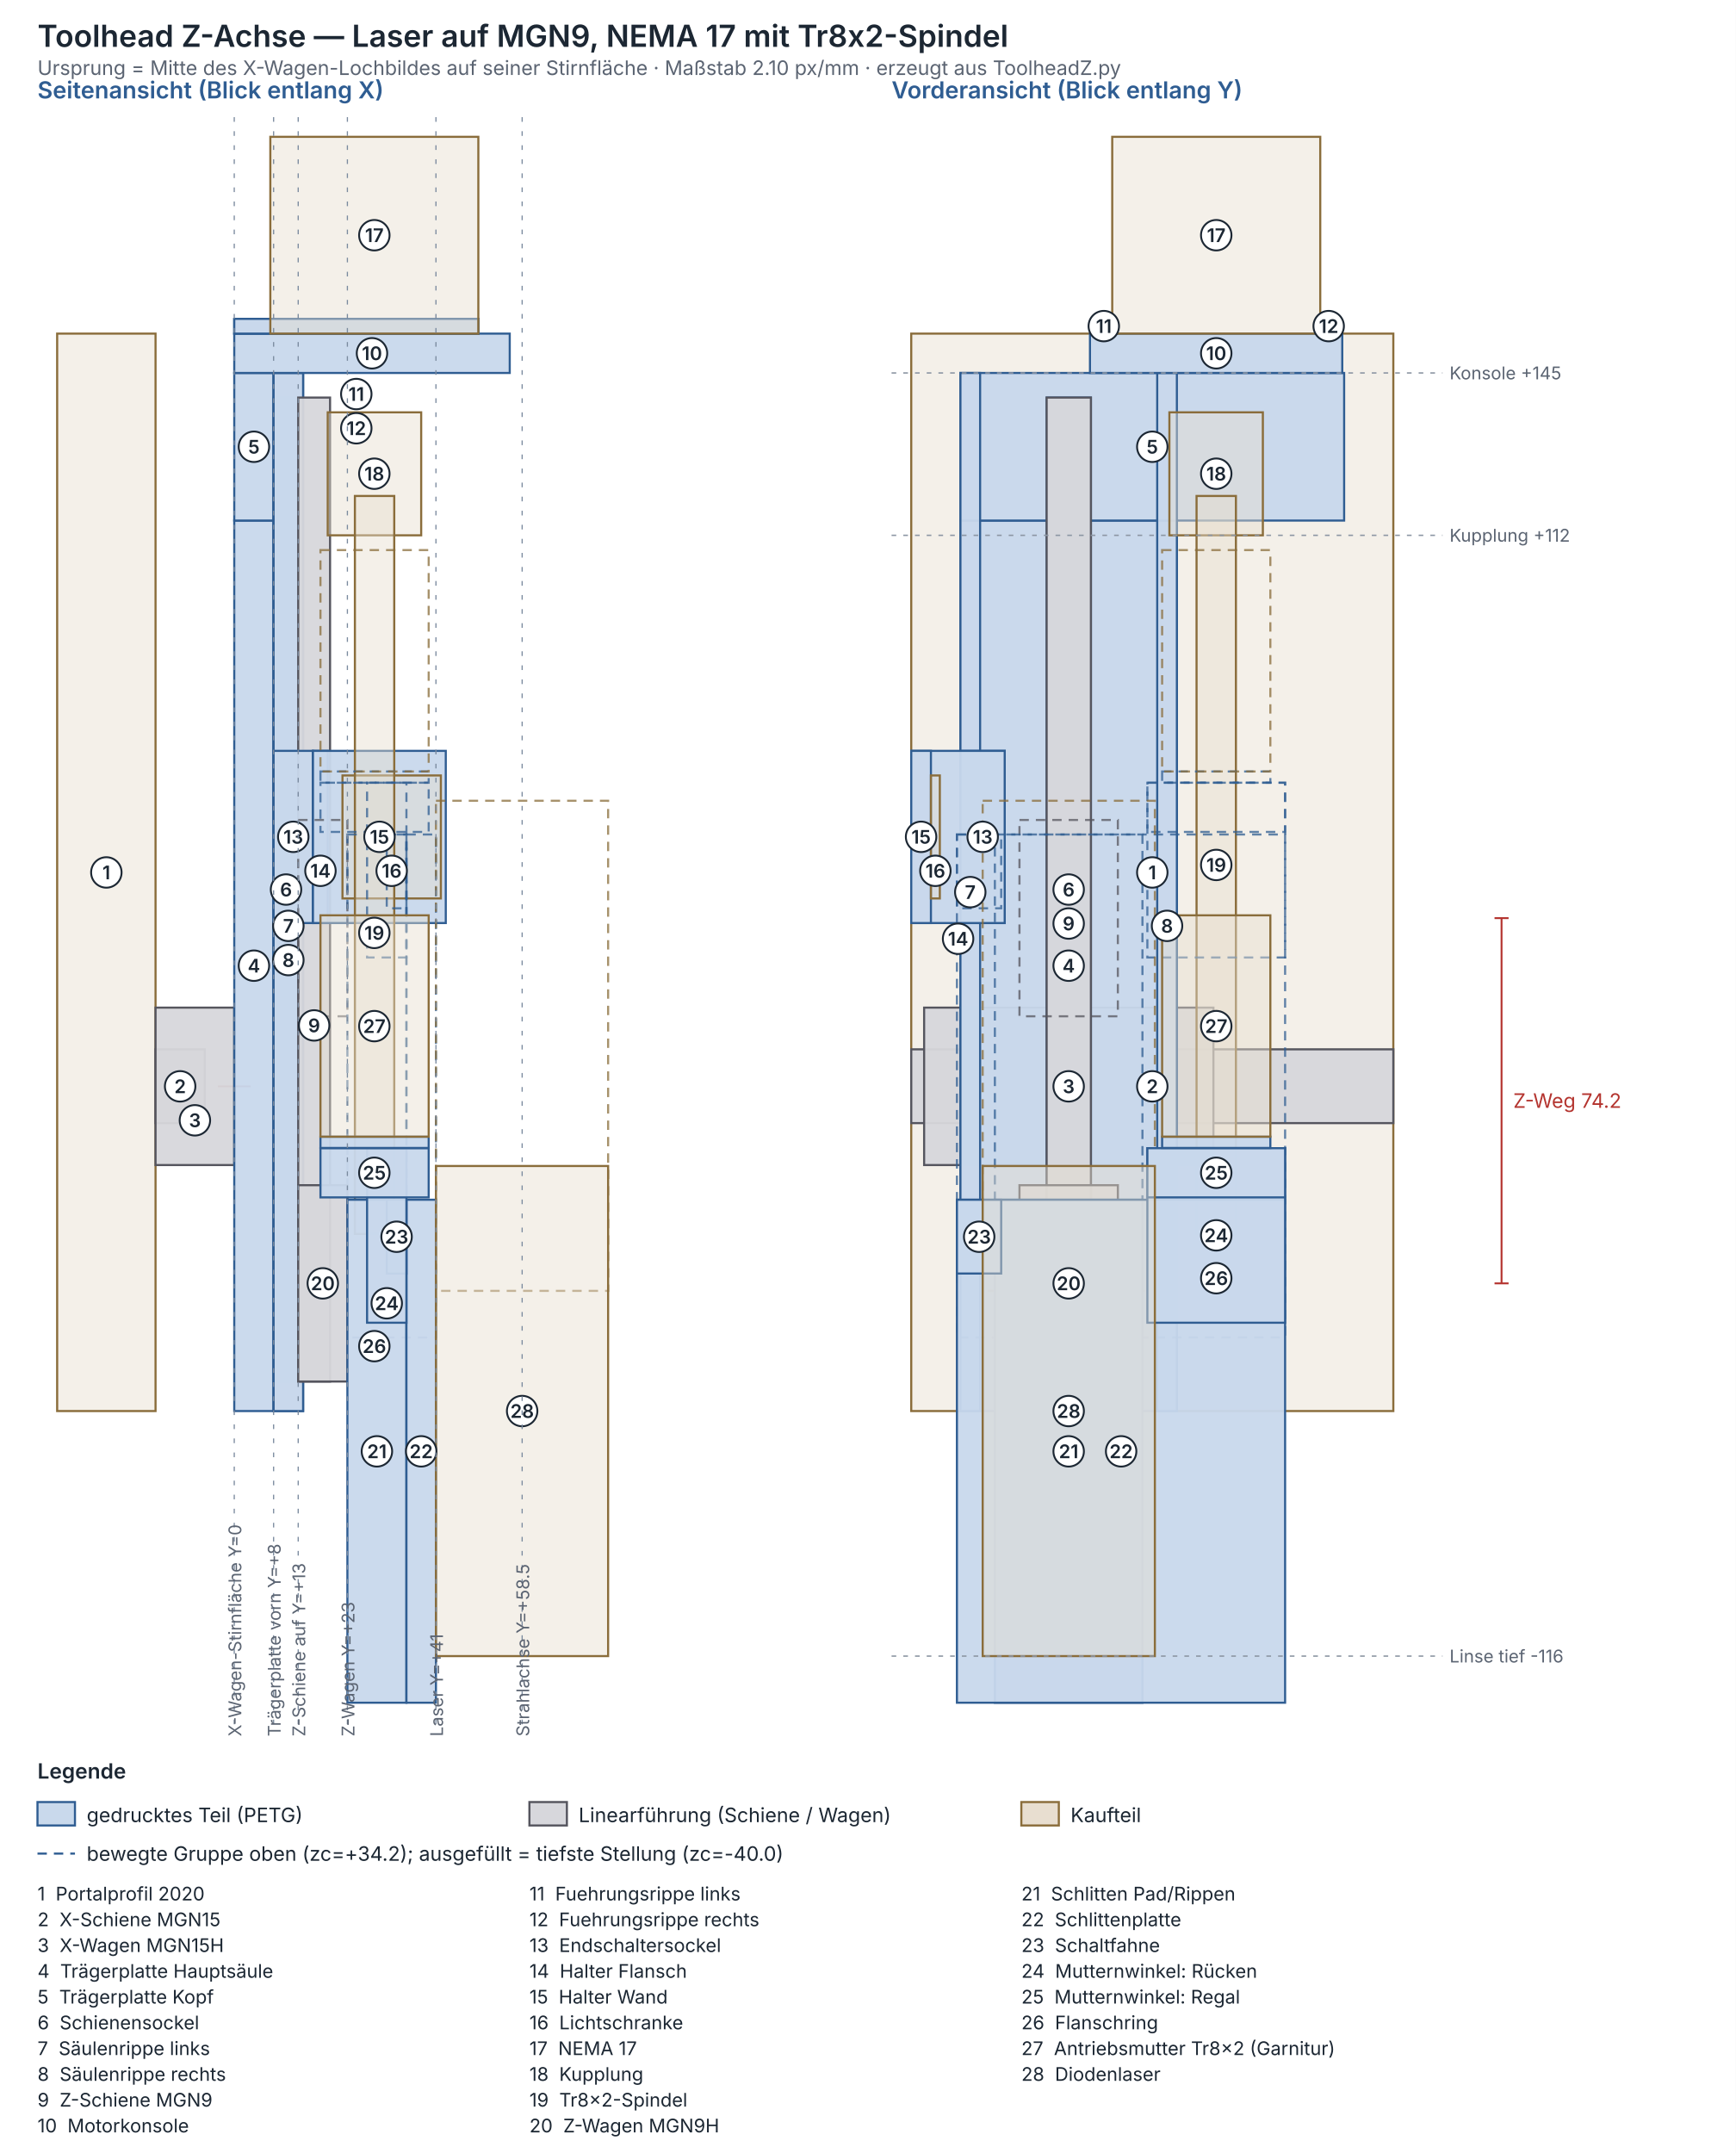
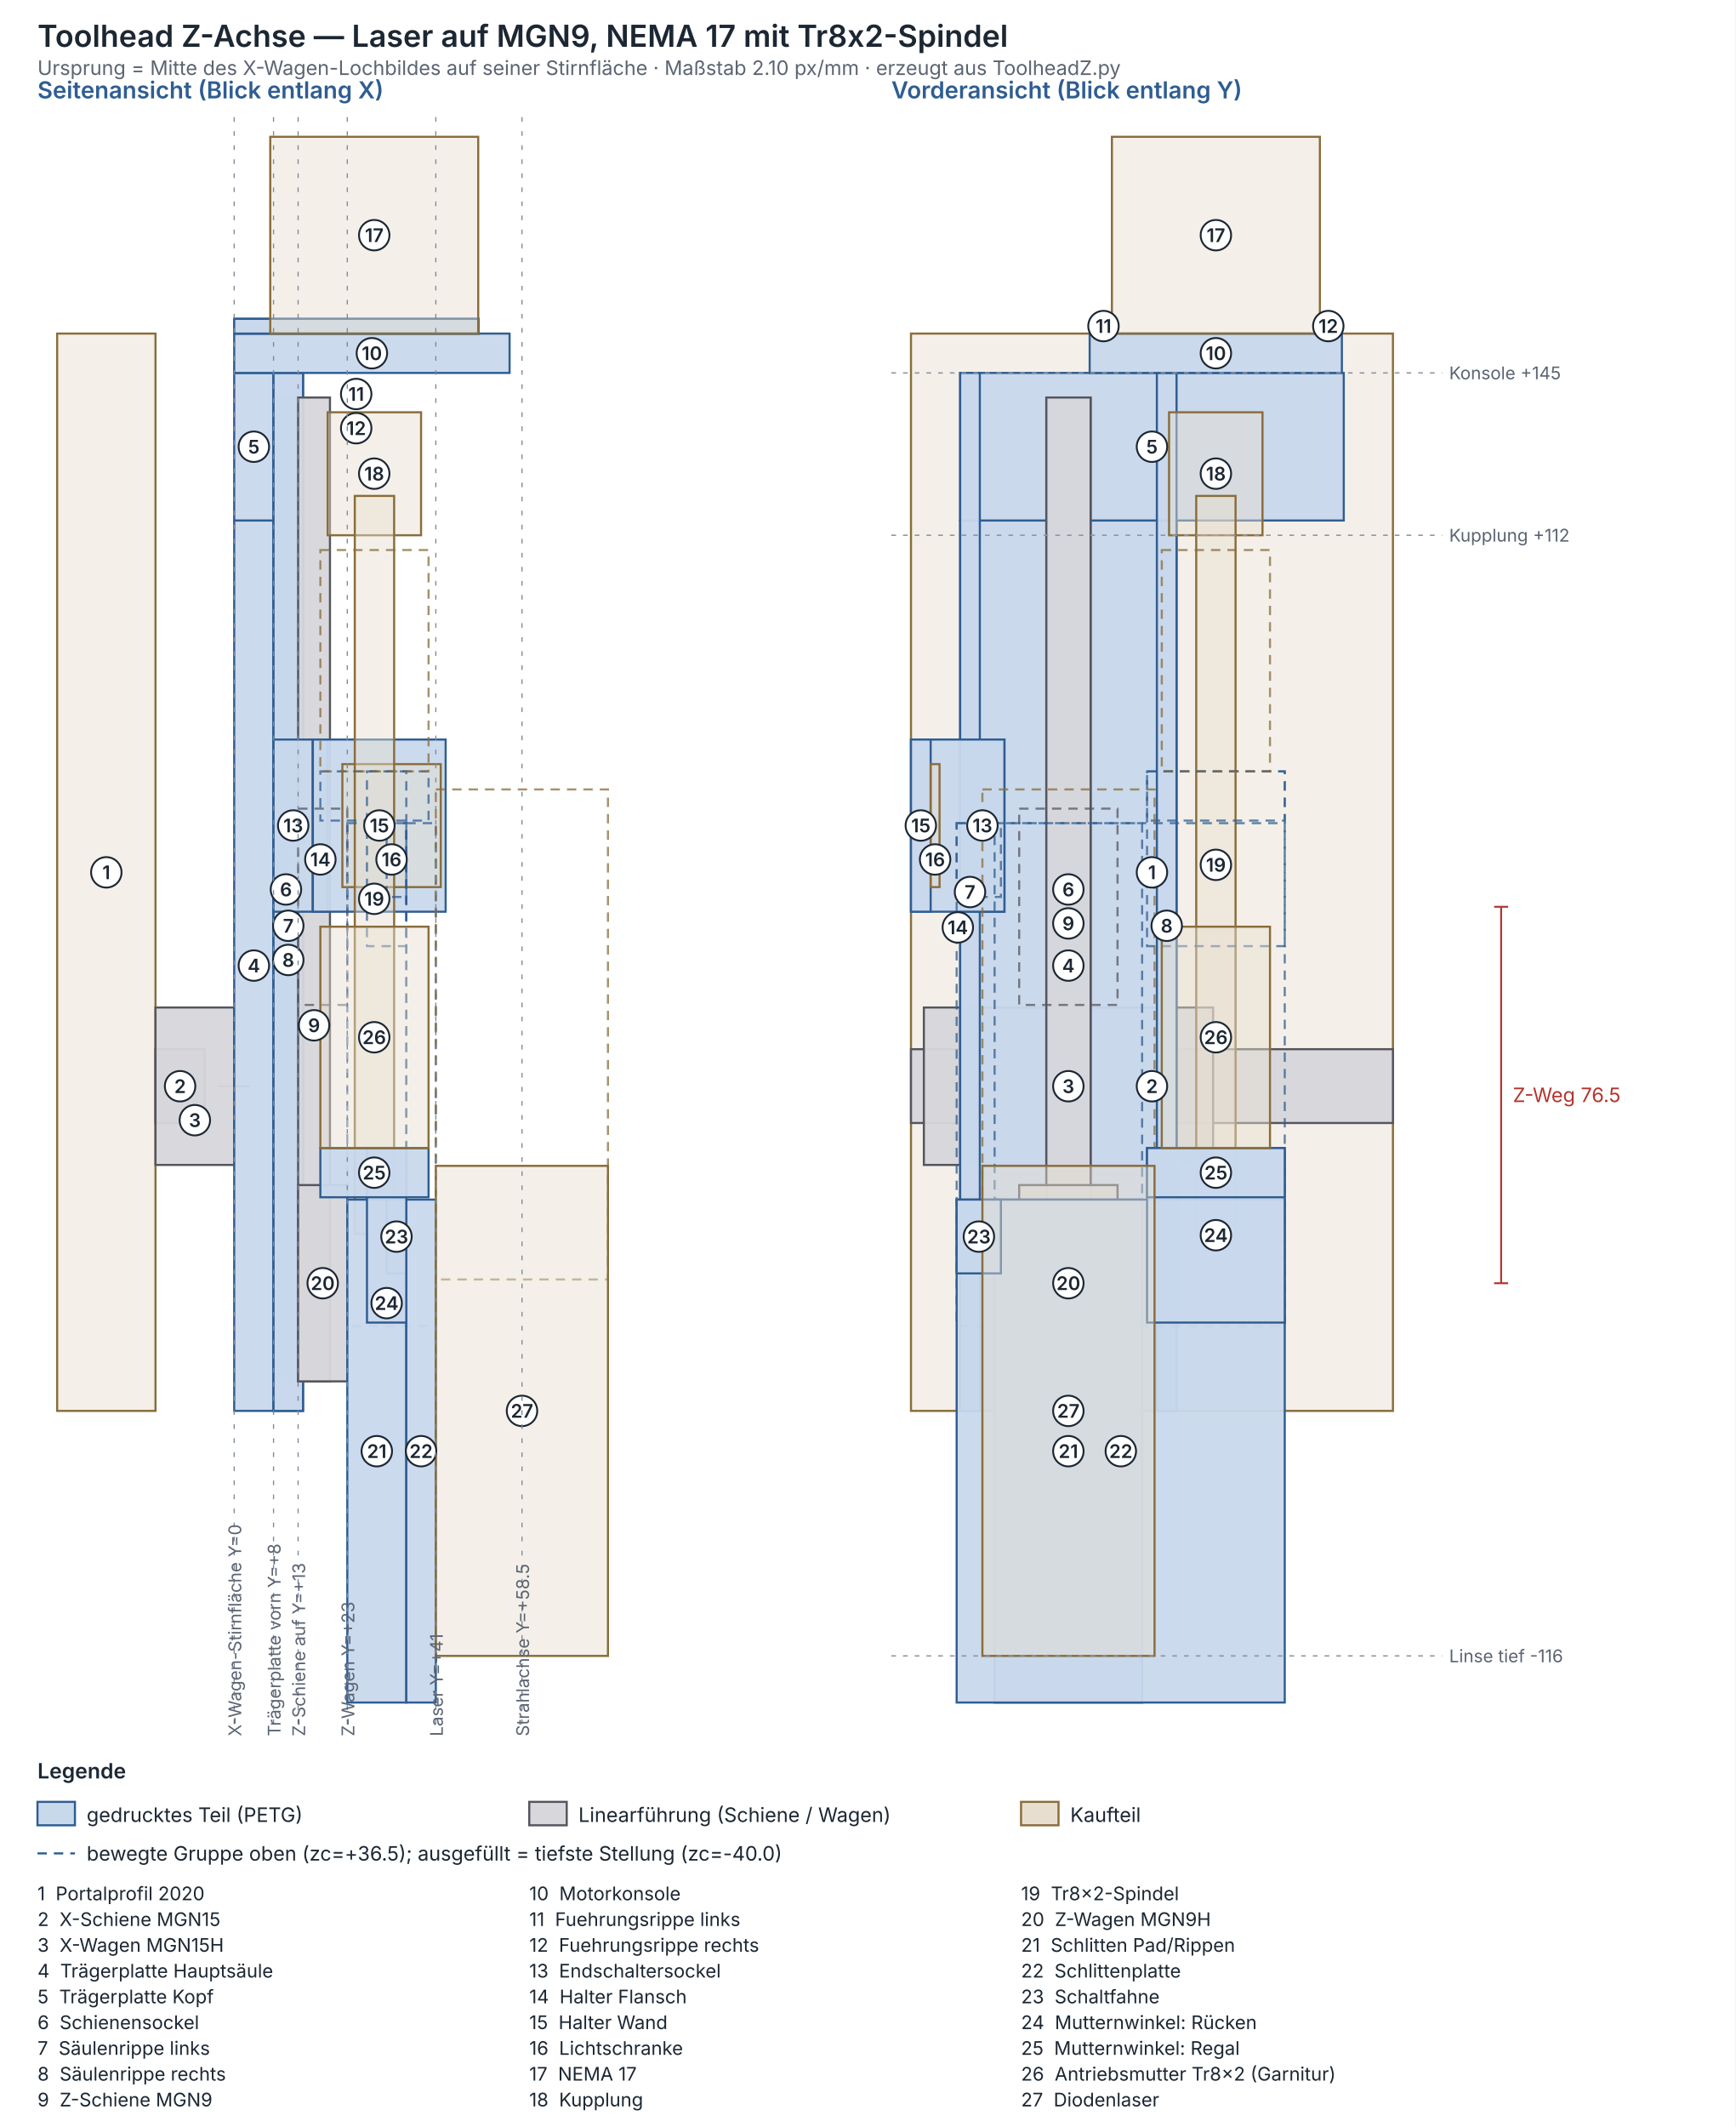
- <svg xmlns="http://www.w3.org/2000/svg" width="741" height="919" viewBox="0 0 741 919" font-family="Inter, Helvetica, Arial, sans-serif">
+ <svg xmlns="http://www.w3.org/2000/svg" width="741" height="908" viewBox="0 0 741 908" font-family="Inter, Helvetica, Arial, sans-serif">
  <rect width="100%" height="100%" fill="#ffffff" />
  <text x="16" y="20" font-size="13" font-weight="600" fill="#1c2733">Toolhead Z-Achse — Laser auf MGN9, NEMA 17 mit Tr8x2-Spindel</text>
  <text x="16" y="32" font-size="8.5" fill="#5b6472">Ursprung = Mitte des X-Wagen-Lochbildes auf seiner Stirnfläche · Maßstab 2.10 px/mm · erzeugt aus ToolheadZ.py</text>
  <text x="16.0" y="42.0" font-size="10" font-weight="600" fill="#2f5d92">Seitenansicht (Blick entlang X)</text>
  <line x1="93.0" y1="463.7" x2="107.0" y2="463.7" stroke="#b4342f" stroke-width="0.7" />
  <line x1="100.0" y1="456.7" x2="100.0" y2="470.7" stroke="#b4342f" stroke-width="0.7" />
  <rect x="24.4" y="142.4" width="42.0" height="459.9" fill="#e8ded0" fill-opacity="0.45" stroke="#8a6d3b" stroke-width="0.9" />
  <rect x="66.4" y="447.9" width="21.0" height="31.5" fill="#d7d7dc" fill-opacity="0.95" stroke="#55555e" stroke-width="0.9" />
  <rect x="66.4" y="430.1" width="33.6" height="67.2" fill="#d7d7dc" fill-opacity="0.95" stroke="#55555e" stroke-width="0.9" />
  <rect x="100.0" y="222.2" width="16.8" height="380.1" fill="#c9d9ec" fill-opacity="0.95" stroke="#2f5d92" stroke-width="0.9" />
  <rect x="100.0" y="159.2" width="16.8" height="63.0" fill="#c9d9ec" fill-opacity="0.95" stroke="#2f5d92" stroke-width="0.9" />
  <rect x="116.8" y="169.7" width="10.5" height="420.0" fill="#c9d9ec" fill-opacity="0.95" stroke="#2f5d92" stroke-width="0.9" />
  <rect x="116.8" y="159.2" width="12.6" height="443.1" fill="#c9d9ec" fill-opacity="0.95" stroke="#2f5d92" stroke-width="0.9" />
  <rect x="116.8" y="159.2" width="12.6" height="443.1" fill="#c9d9ec" fill-opacity="0.95" stroke="#2f5d92" stroke-width="0.9" />
  <rect x="127.3" y="169.7" width="13.6" height="420.0" fill="#d7d7dc" fill-opacity="0.95" stroke="#55555e" stroke-width="0.9" />
  <rect x="100.0" y="142.4" width="117.6" height="16.8" fill="#c9d9ec" fill-opacity="0.95" stroke="#2f5d92" stroke-width="0.9" />
  <rect x="100.0" y="136.1" width="104.3" height="6.3" fill="#c9d9ec" fill-opacity="0.95" stroke="#2f5d92" stroke-width="0.9" />
  <rect x="100.0" y="136.1" width="104.3" height="6.3" fill="#c9d9ec" fill-opacity="0.95" stroke="#2f5d92" stroke-width="0.9" />
-   <rect x="116.8" y="320.5" width="16.8" height="73.5" fill="#c9d9ec" fill-opacity="0.95" stroke="#2f5d92" stroke-width="0.9" />
-   <rect x="133.6" y="320.5" width="6.3" height="73.5" fill="#c9d9ec" fill-opacity="0.95" stroke="#2f5d92" stroke-width="0.9" />
-   <rect x="133.6" y="320.5" width="56.7" height="73.5" fill="#c9d9ec" fill-opacity="0.95" stroke="#2f5d92" stroke-width="0.9" />
-   <rect x="146.2" y="331.0" width="42.0" height="52.5" fill="#e8ded0" fill-opacity="0.45" stroke="#8a6d3b" stroke-width="0.9" />
+   <rect x="116.8" y="315.7" width="16.8" height="73.5" fill="#c9d9ec" fill-opacity="0.95" stroke="#2f5d92" stroke-width="0.9" />
+   <rect x="133.6" y="315.7" width="6.3" height="73.5" fill="#c9d9ec" fill-opacity="0.95" stroke="#2f5d92" stroke-width="0.9" />
+   <rect x="133.6" y="315.7" width="56.7" height="73.5" fill="#c9d9ec" fill-opacity="0.95" stroke="#2f5d92" stroke-width="0.9" />
+   <rect x="146.2" y="326.2" width="42.0" height="52.5" fill="#e8ded0" fill-opacity="0.45" stroke="#8a6d3b" stroke-width="0.9" />
  <rect x="115.4" y="58.4" width="88.8" height="84.0" fill="#e8ded0" fill-opacity="0.45" stroke="#8a6d3b" stroke-width="0.9" />
  <rect x="139.9" y="176.0" width="39.9" height="52.5" fill="#e8ded0" fill-opacity="0.45" stroke="#8a6d3b" stroke-width="0.9" />
  <rect x="151.5" y="211.7" width="16.8" height="315.0" fill="#e8ded0" fill-opacity="0.45" stroke="#8a6d3b" stroke-width="0.9" />
-   <rect x="127.3" y="350.0" width="21.0" height="83.8" fill="none" stroke="#55555e" stroke-width="0.9" stroke-dasharray="4 3" opacity="0.75" />
-   <rect x="148.3" y="356.2" width="25.2" height="214.7" fill="none" stroke="#2f5d92" stroke-width="0.9" stroke-dasharray="4 3" opacity="0.75" />
-   <rect x="173.5" y="356.2" width="12.6" height="214.7" fill="none" stroke="#2f5d92" stroke-width="0.9" stroke-dasharray="4 3" opacity="0.75" />
-   <rect x="165.1" y="356.2" width="8.4" height="31.5" fill="none" stroke="#2f5d92" stroke-width="0.9" stroke-dasharray="4 3" opacity="0.75" />
-   <rect x="156.7" y="334.1" width="16.8" height="74.6" fill="none" stroke="#2f5d92" stroke-width="0.9" stroke-dasharray="4 3" opacity="0.75" />
-   <rect x="136.8" y="334.1" width="46.2" height="21.0" fill="none" stroke="#2f5d92" stroke-width="0.9" stroke-dasharray="4 3" opacity="0.75" />
-   <rect x="136.8" y="329.3" width="46.2" height="4.8" fill="none" stroke="#2f5d92" stroke-width="0.9" stroke-dasharray="4 3" opacity="0.75" />
+   <rect x="127.3" y="345.2" width="21.0" height="83.8" fill="none" stroke="#55555e" stroke-width="0.9" stroke-dasharray="4 3" opacity="0.75" />
+   <rect x="148.3" y="351.4" width="25.2" height="214.7" fill="none" stroke="#2f5d92" stroke-width="0.9" stroke-dasharray="4 3" opacity="0.75" />
+   <rect x="173.5" y="351.4" width="12.6" height="214.7" fill="none" stroke="#2f5d92" stroke-width="0.9" stroke-dasharray="4 3" opacity="0.75" />
+   <rect x="165.1" y="351.4" width="8.4" height="31.5" fill="none" stroke="#2f5d92" stroke-width="0.9" stroke-dasharray="4 3" opacity="0.75" />
+   <rect x="156.7" y="329.3" width="16.8" height="74.6" fill="none" stroke="#2f5d92" stroke-width="0.9" stroke-dasharray="4 3" opacity="0.75" />
+   <rect x="136.8" y="329.3" width="46.2" height="21.0" fill="none" stroke="#2f5d92" stroke-width="0.9" stroke-dasharray="4 3" opacity="0.75" />
  <rect x="136.8" y="234.8" width="46.2" height="94.5" fill="none" stroke="#8a6d3b" stroke-width="0.9" stroke-dasharray="4 3" opacity="0.75" />
-   <rect x="186.1" y="341.8" width="73.5" height="209.2" fill="none" stroke="#8a6d3b" stroke-width="0.9" stroke-dasharray="4 3" opacity="0.75" />
+   <rect x="186.1" y="337.0" width="73.5" height="209.2" fill="none" stroke="#8a6d3b" stroke-width="0.9" stroke-dasharray="4 3" opacity="0.75" />
  <rect x="127.3" y="505.9" width="21.0" height="83.8" fill="#d7d7dc" fill-opacity="0.95" stroke="#55555e" stroke-width="0.9" />
  <rect x="148.3" y="512.1" width="25.2" height="214.7" fill="#c9d9ec" fill-opacity="0.95" stroke="#2f5d92" stroke-width="0.9" />
  <rect x="173.5" y="512.1" width="12.6" height="214.7" fill="#c9d9ec" fill-opacity="0.95" stroke="#2f5d92" stroke-width="0.9" />
  <rect x="165.1" y="512.1" width="8.4" height="31.5" fill="#c9d9ec" fill-opacity="0.95" stroke="#2f5d92" stroke-width="0.9" />
  <rect x="156.7" y="490.1" width="16.8" height="74.5" fill="#c9d9ec" fill-opacity="0.95" stroke="#2f5d92" stroke-width="0.9" />
  <rect x="136.8" y="490.1" width="46.2" height="21.0" fill="#c9d9ec" fill-opacity="0.95" stroke="#2f5d92" stroke-width="0.9" />
-   <rect x="136.8" y="485.2" width="46.2" height="4.8" fill="#c9d9ec" fill-opacity="0.95" stroke="#2f5d92" stroke-width="0.9" />
-   <rect x="136.8" y="390.7" width="46.2" height="94.5" fill="#e8ded0" fill-opacity="0.45" stroke="#8a6d3b" stroke-width="0.9" />
+   <rect x="136.8" y="395.6" width="46.2" height="94.5" fill="#e8ded0" fill-opacity="0.45" stroke="#8a6d3b" stroke-width="0.9" />
  <rect x="186.1" y="497.7" width="73.5" height="209.2" fill="#e8ded0" fill-opacity="0.45" stroke="#8a6d3b" stroke-width="0.9" />
  <circle cx="45.4" cy="372.4" r="6.5" fill="#ffffff" stroke="#1c2733" stroke-width="0.8" />
  <text x="45.4" y="372.4" text-anchor="middle" dominant-baseline="central" font-size="8" font-weight="600" fill="#1c2733">1</text>
  <circle cx="76.9" cy="463.7" r="6.5" fill="#ffffff" stroke="#1c2733" stroke-width="0.8" />
  <text x="76.9" y="463.7" text-anchor="middle" dominant-baseline="central" font-size="8" font-weight="600" fill="#1c2733">2</text>
  <circle cx="83.2" cy="478.2" r="6.5" fill="#ffffff" stroke="#1c2733" stroke-width="0.8" />
  <text x="83.2" y="478.2" text-anchor="middle" dominant-baseline="central" font-size="8" font-weight="600" fill="#1c2733">3</text>
  <circle cx="108.4" cy="412.2" r="6.5" fill="#ffffff" stroke="#1c2733" stroke-width="0.8" />
  <text x="108.4" y="412.2" text-anchor="middle" dominant-baseline="central" font-size="8" font-weight="600" fill="#1c2733">4</text>
  <circle cx="108.4" cy="190.7" r="6.5" fill="#ffffff" stroke="#1c2733" stroke-width="0.8" />
  <text x="108.4" y="190.7" text-anchor="middle" dominant-baseline="central" font-size="8" font-weight="600" fill="#1c2733">5</text>
  <circle cx="122.1" cy="379.7" r="6.5" fill="#ffffff" stroke="#1c2733" stroke-width="0.8" />
  <text x="122.1" y="379.7" text-anchor="middle" dominant-baseline="central" font-size="8" font-weight="600" fill="#1c2733">6</text>
  <circle cx="123.1" cy="395.2" r="6.5" fill="#ffffff" stroke="#1c2733" stroke-width="0.8" />
  <text x="123.1" y="395.2" text-anchor="middle" dominant-baseline="central" font-size="8" font-weight="600" fill="#1c2733">7</text>
  <circle cx="123.1" cy="409.8" r="6.5" fill="#ffffff" stroke="#1c2733" stroke-width="0.8" />
  <text x="123.1" y="409.8" text-anchor="middle" dominant-baseline="central" font-size="8" font-weight="600" fill="#1c2733">8</text>
  <circle cx="134.1" cy="437.7" r="6.5" fill="#ffffff" stroke="#1c2733" stroke-width="0.8" />
  <text x="134.1" y="437.7" text-anchor="middle" dominant-baseline="central" font-size="8" font-weight="600" fill="#1c2733">9</text>
  <circle cx="158.8" cy="150.8" r="6.5" fill="#ffffff" stroke="#1c2733" stroke-width="0.8" />
  <text x="158.8" y="150.8" text-anchor="middle" dominant-baseline="central" font-size="8" font-weight="600" fill="#1c2733">10</text>
  <circle cx="152.1" cy="168.2" r="6.5" fill="#ffffff" stroke="#1c2733" stroke-width="0.8" />
  <text x="152.1" y="168.2" text-anchor="middle" dominant-baseline="central" font-size="8" font-weight="600" fill="#1c2733">11</text>
  <circle cx="152.1" cy="182.8" r="6.5" fill="#ffffff" stroke="#1c2733" stroke-width="0.8" />
  <text x="152.1" y="182.8" text-anchor="middle" dominant-baseline="central" font-size="8" font-weight="600" fill="#1c2733">12</text>
-   <circle cx="125.2" cy="357.2" r="6.5" fill="#ffffff" stroke="#1c2733" stroke-width="0.8" />
-   <text x="125.2" y="357.2" text-anchor="middle" dominant-baseline="central" font-size="8" font-weight="600" fill="#1c2733">13</text>
-   <circle cx="136.8" cy="371.7" r="6.5" fill="#ffffff" stroke="#1c2733" stroke-width="0.8" />
-   <text x="136.8" y="371.7" text-anchor="middle" dominant-baseline="central" font-size="8" font-weight="600" fill="#1c2733">14</text>
-   <circle cx="162.0" cy="357.2" r="6.5" fill="#ffffff" stroke="#1c2733" stroke-width="0.8" />
-   <text x="162.0" y="357.2" text-anchor="middle" dominant-baseline="central" font-size="8" font-weight="600" fill="#1c2733">15</text>
-   <circle cx="167.2" cy="371.7" r="6.5" fill="#ffffff" stroke="#1c2733" stroke-width="0.8" />
-   <text x="167.2" y="371.7" text-anchor="middle" dominant-baseline="central" font-size="8" font-weight="600" fill="#1c2733">16</text>
+   <circle cx="125.2" cy="352.4" r="6.5" fill="#ffffff" stroke="#1c2733" stroke-width="0.8" />
+   <text x="125.2" y="352.4" text-anchor="middle" dominant-baseline="central" font-size="8" font-weight="600" fill="#1c2733">13</text>
+   <circle cx="136.8" cy="366.9" r="6.5" fill="#ffffff" stroke="#1c2733" stroke-width="0.8" />
+   <text x="136.8" y="366.9" text-anchor="middle" dominant-baseline="central" font-size="8" font-weight="600" fill="#1c2733">14</text>
+   <circle cx="162.0" cy="352.4" r="6.5" fill="#ffffff" stroke="#1c2733" stroke-width="0.8" />
+   <text x="162.0" y="352.4" text-anchor="middle" dominant-baseline="central" font-size="8" font-weight="600" fill="#1c2733">15</text>
+   <circle cx="167.2" cy="366.9" r="6.5" fill="#ffffff" stroke="#1c2733" stroke-width="0.8" />
+   <text x="167.2" y="366.9" text-anchor="middle" dominant-baseline="central" font-size="8" font-weight="600" fill="#1c2733">16</text>
  <circle cx="159.8" cy="100.4" r="6.5" fill="#ffffff" stroke="#1c2733" stroke-width="0.8" />
  <text x="159.8" y="100.4" text-anchor="middle" dominant-baseline="central" font-size="8" font-weight="600" fill="#1c2733">17</text>
  <circle cx="159.8" cy="202.2" r="6.5" fill="#ffffff" stroke="#1c2733" stroke-width="0.8" />
  <text x="159.8" y="202.2" text-anchor="middle" dominant-baseline="central" font-size="8" font-weight="600" fill="#1c2733">18</text>
-   <circle cx="159.8" cy="398.2" r="6.5" fill="#ffffff" stroke="#1c2733" stroke-width="0.8" />
-   <text x="159.8" y="398.2" text-anchor="middle" dominant-baseline="central" font-size="8" font-weight="600" fill="#1c2733">19</text>
+   <circle cx="159.8" cy="383.7" r="6.5" fill="#ffffff" stroke="#1c2733" stroke-width="0.8" />
+   <text x="159.8" y="383.7" text-anchor="middle" dominant-baseline="central" font-size="8" font-weight="600" fill="#1c2733">19</text>
  <circle cx="137.8" cy="547.8" r="6.5" fill="#ffffff" stroke="#1c2733" stroke-width="0.8" />
  <text x="137.8" y="547.8" text-anchor="middle" dominant-baseline="central" font-size="8" font-weight="600" fill="#1c2733">20</text>
  <circle cx="160.9" cy="619.5" r="6.5" fill="#ffffff" stroke="#1c2733" stroke-width="0.8" />
  <text x="160.9" y="619.5" text-anchor="middle" dominant-baseline="central" font-size="8" font-weight="600" fill="#1c2733">21</text>
  <circle cx="179.8" cy="619.5" r="6.5" fill="#ffffff" stroke="#1c2733" stroke-width="0.8" />
  <text x="179.8" y="619.5" text-anchor="middle" dominant-baseline="central" font-size="8" font-weight="600" fill="#1c2733">22</text>
  <circle cx="169.3" cy="527.9" r="6.5" fill="#ffffff" stroke="#1c2733" stroke-width="0.8" />
  <text x="169.3" y="527.9" text-anchor="middle" dominant-baseline="central" font-size="8" font-weight="600" fill="#1c2733">23</text>
  <circle cx="165.1" cy="556.3" r="6.5" fill="#ffffff" stroke="#1c2733" stroke-width="0.8" />
  <text x="165.1" y="556.3" text-anchor="middle" dominant-baseline="central" font-size="8" font-weight="600" fill="#1c2733">24</text>
  <circle cx="159.8" cy="500.6" r="6.5" fill="#ffffff" stroke="#1c2733" stroke-width="0.8" />
  <text x="159.8" y="500.6" text-anchor="middle" dominant-baseline="central" font-size="8" font-weight="600" fill="#1c2733">25</text>
-   <circle cx="159.8" cy="574.6" r="6.5" fill="#ffffff" stroke="#1c2733" stroke-width="0.8" />
-   <text x="159.8" y="574.6" text-anchor="middle" dominant-baseline="central" font-size="8" font-weight="600" fill="#1c2733">26</text>
-   <circle cx="159.8" cy="438.0" r="6.5" fill="#ffffff" stroke="#1c2733" stroke-width="0.8" />
-   <text x="159.8" y="438.0" text-anchor="middle" dominant-baseline="central" font-size="8" font-weight="600" fill="#1c2733">27</text>
+   <circle cx="159.8" cy="442.8" r="6.5" fill="#ffffff" stroke="#1c2733" stroke-width="0.8" />
+   <text x="159.8" y="442.8" text-anchor="middle" dominant-baseline="central" font-size="8" font-weight="600" fill="#1c2733">26</text>
  <circle cx="222.9" cy="602.3" r="6.5" fill="#ffffff" stroke="#1c2733" stroke-width="0.8" />
-   <text x="222.9" y="602.3" text-anchor="middle" dominant-baseline="central" font-size="8" font-weight="600" fill="#1c2733">28</text>
+   <text x="222.9" y="602.3" text-anchor="middle" dominant-baseline="central" font-size="8" font-weight="600" fill="#1c2733">27</text>
  <text x="380.6" y="42.0" font-size="10" font-weight="600" fill="#2f5d92">Vorderansicht (Blick entlang Y)</text>
  <line x1="449.2" y1="463.7" x2="463.2" y2="463.7" stroke="#b4342f" stroke-width="0.7" />
  <line x1="456.2" y1="456.7" x2="456.2" y2="470.7" stroke="#b4342f" stroke-width="0.7" />
  <rect x="389.0" y="142.4" width="205.8" height="459.9" fill="#e8ded0" fill-opacity="0.45" stroke="#8a6d3b" stroke-width="0.9" />
  <rect x="389.0" y="447.9" width="205.8" height="31.5" fill="#d7d7dc" fill-opacity="0.95" stroke="#55555e" stroke-width="0.9" />
  <rect x="394.5" y="430.1" width="123.5" height="67.2" fill="#d7d7dc" fill-opacity="0.95" stroke="#55555e" stroke-width="0.9" />
  <rect x="410.0" y="222.2" width="92.4" height="380.1" fill="#c9d9ec" fill-opacity="0.95" stroke="#2f5d92" stroke-width="0.9" />
  <rect x="410.0" y="159.2" width="163.8" height="63.0" fill="#c9d9ec" fill-opacity="0.95" stroke="#2f5d92" stroke-width="0.9" />
  <rect x="446.8" y="169.7" width="18.9" height="420.0" fill="#c9d9ec" fill-opacity="0.95" stroke="#2f5d92" stroke-width="0.9" />
  <rect x="410.0" y="159.2" width="8.4" height="443.1" fill="#c9d9ec" fill-opacity="0.95" stroke="#2f5d92" stroke-width="0.9" />
  <rect x="494.0" y="159.2" width="8.4" height="443.1" fill="#c9d9ec" fill-opacity="0.95" stroke="#2f5d92" stroke-width="0.9" />
  <rect x="446.8" y="169.7" width="18.9" height="420.0" fill="#d7d7dc" fill-opacity="0.95" stroke="#55555e" stroke-width="0.9" />
  <rect x="465.3" y="142.4" width="107.7" height="16.8" fill="#c9d9ec" fill-opacity="0.95" stroke="#2f5d92" stroke-width="0.9" />
  <rect x="468.1" y="136.1" width="6.3" height="6.3" fill="#c9d9ec" fill-opacity="0.95" stroke="#2f5d92" stroke-width="0.9" />
  <rect x="564.0" y="136.1" width="6.3" height="6.3" fill="#c9d9ec" fill-opacity="0.95" stroke="#2f5d92" stroke-width="0.9" />
-   <rect x="410.0" y="320.5" width="18.9" height="73.5" fill="#c9d9ec" fill-opacity="0.95" stroke="#2f5d92" stroke-width="0.9" />
-   <rect x="389.0" y="320.5" width="39.9" height="73.5" fill="#c9d9ec" fill-opacity="0.95" stroke="#2f5d92" stroke-width="0.9" />
-   <rect x="389.0" y="320.5" width="8.4" height="73.5" fill="#c9d9ec" fill-opacity="0.95" stroke="#2f5d92" stroke-width="0.9" />
-   <rect x="397.4" y="331.0" width="3.8" height="52.5" fill="#e8ded0" fill-opacity="0.45" stroke="#8a6d3b" stroke-width="0.9" />
+   <rect x="410.0" y="315.7" width="18.9" height="73.5" fill="#c9d9ec" fill-opacity="0.95" stroke="#2f5d92" stroke-width="0.9" />
+   <rect x="389.0" y="315.7" width="39.9" height="73.5" fill="#c9d9ec" fill-opacity="0.95" stroke="#2f5d92" stroke-width="0.9" />
+   <rect x="389.0" y="315.7" width="8.4" height="73.5" fill="#c9d9ec" fill-opacity="0.95" stroke="#2f5d92" stroke-width="0.9" />
+   <rect x="397.4" y="326.2" width="3.8" height="52.5" fill="#e8ded0" fill-opacity="0.45" stroke="#8a6d3b" stroke-width="0.9" />
  <rect x="474.8" y="58.4" width="88.8" height="84.0" fill="#e8ded0" fill-opacity="0.45" stroke="#8a6d3b" stroke-width="0.9" />
  <rect x="499.2" y="176.0" width="39.9" height="52.5" fill="#e8ded0" fill-opacity="0.45" stroke="#8a6d3b" stroke-width="0.9" />
  <rect x="510.8" y="211.7" width="16.8" height="315.0" fill="#e8ded0" fill-opacity="0.45" stroke="#8a6d3b" stroke-width="0.9" />
-   <rect x="435.2" y="350.0" width="42.0" height="83.8" fill="none" stroke="#55555e" stroke-width="0.9" stroke-dasharray="4 3" opacity="0.75" />
-   <rect x="424.7" y="356.2" width="63.0" height="214.7" fill="none" stroke="#2f5d92" stroke-width="0.9" stroke-dasharray="4 3" opacity="0.75" />
-   <rect x="408.5" y="356.2" width="140.1" height="214.7" fill="none" stroke="#2f5d92" stroke-width="0.9" stroke-dasharray="4 3" opacity="0.75" />
-   <rect x="408.5" y="356.2" width="18.9" height="31.5" fill="none" stroke="#2f5d92" stroke-width="0.9" stroke-dasharray="4 3" opacity="0.75" />
-   <rect x="489.8" y="334.1" width="58.8" height="74.6" fill="none" stroke="#2f5d92" stroke-width="0.9" stroke-dasharray="4 3" opacity="0.75" />
-   <rect x="489.8" y="334.1" width="58.8" height="21.0" fill="none" stroke="#2f5d92" stroke-width="0.9" stroke-dasharray="4 3" opacity="0.75" />
-   <rect x="496.1" y="329.3" width="46.2" height="4.8" fill="none" stroke="#2f5d92" stroke-width="0.9" stroke-dasharray="4 3" opacity="0.75" />
+   <rect x="435.2" y="345.2" width="42.0" height="83.8" fill="none" stroke="#55555e" stroke-width="0.9" stroke-dasharray="4 3" opacity="0.75" />
+   <rect x="424.7" y="351.4" width="63.0" height="214.7" fill="none" stroke="#2f5d92" stroke-width="0.9" stroke-dasharray="4 3" opacity="0.75" />
+   <rect x="408.5" y="351.4" width="140.1" height="214.7" fill="none" stroke="#2f5d92" stroke-width="0.9" stroke-dasharray="4 3" opacity="0.75" />
+   <rect x="408.5" y="351.4" width="18.9" height="31.5" fill="none" stroke="#2f5d92" stroke-width="0.9" stroke-dasharray="4 3" opacity="0.75" />
+   <rect x="489.8" y="329.3" width="58.8" height="74.6" fill="none" stroke="#2f5d92" stroke-width="0.9" stroke-dasharray="4 3" opacity="0.75" />
+   <rect x="489.8" y="329.3" width="58.8" height="21.0" fill="none" stroke="#2f5d92" stroke-width="0.9" stroke-dasharray="4 3" opacity="0.75" />
  <rect x="496.1" y="234.8" width="46.2" height="94.5" fill="none" stroke="#8a6d3b" stroke-width="0.9" stroke-dasharray="4 3" opacity="0.75" />
-   <rect x="419.5" y="341.8" width="73.5" height="209.2" fill="none" stroke="#8a6d3b" stroke-width="0.9" stroke-dasharray="4 3" opacity="0.75" />
+   <rect x="419.5" y="337.0" width="73.5" height="209.2" fill="none" stroke="#8a6d3b" stroke-width="0.9" stroke-dasharray="4 3" opacity="0.75" />
  <rect x="435.2" y="505.9" width="42.0" height="83.8" fill="#d7d7dc" fill-opacity="0.95" stroke="#55555e" stroke-width="0.9" />
  <rect x="424.7" y="512.1" width="63.0" height="214.7" fill="#c9d9ec" fill-opacity="0.95" stroke="#2f5d92" stroke-width="0.9" />
  <rect x="408.5" y="512.1" width="140.1" height="214.7" fill="#c9d9ec" fill-opacity="0.95" stroke="#2f5d92" stroke-width="0.9" />
  <rect x="408.5" y="512.1" width="18.9" height="31.5" fill="#c9d9ec" fill-opacity="0.95" stroke="#2f5d92" stroke-width="0.9" />
  <rect x="489.8" y="490.1" width="58.8" height="74.5" fill="#c9d9ec" fill-opacity="0.95" stroke="#2f5d92" stroke-width="0.9" />
  <rect x="489.8" y="490.1" width="58.8" height="21.0" fill="#c9d9ec" fill-opacity="0.95" stroke="#2f5d92" stroke-width="0.9" />
-   <rect x="496.1" y="485.2" width="46.2" height="4.8" fill="#c9d9ec" fill-opacity="0.95" stroke="#2f5d92" stroke-width="0.9" />
-   <rect x="496.1" y="390.7" width="46.2" height="94.5" fill="#e8ded0" fill-opacity="0.45" stroke="#8a6d3b" stroke-width="0.9" />
+   <rect x="496.1" y="395.6" width="46.2" height="94.5" fill="#e8ded0" fill-opacity="0.45" stroke="#8a6d3b" stroke-width="0.9" />
  <rect x="419.5" y="497.7" width="73.5" height="209.2" fill="#e8ded0" fill-opacity="0.45" stroke="#8a6d3b" stroke-width="0.9" />
  <circle cx="491.9" cy="372.4" r="6.5" fill="#ffffff" stroke="#1c2733" stroke-width="0.8" />
  <text x="491.9" y="372.4" text-anchor="middle" dominant-baseline="central" font-size="8" font-weight="600" fill="#1c2733">1</text>
  <circle cx="491.9" cy="463.7" r="6.5" fill="#ffffff" stroke="#1c2733" stroke-width="0.8" />
  <text x="491.9" y="463.7" text-anchor="middle" dominant-baseline="central" font-size="8" font-weight="600" fill="#1c2733">2</text>
  <circle cx="456.2" cy="463.7" r="6.5" fill="#ffffff" stroke="#1c2733" stroke-width="0.8" />
  <text x="456.2" y="463.7" text-anchor="middle" dominant-baseline="central" font-size="8" font-weight="600" fill="#1c2733">3</text>
  <circle cx="456.2" cy="412.2" r="6.5" fill="#ffffff" stroke="#1c2733" stroke-width="0.8" />
  <text x="456.2" y="412.2" text-anchor="middle" dominant-baseline="central" font-size="8" font-weight="600" fill="#1c2733">4</text>
  <circle cx="491.9" cy="190.7" r="6.5" fill="#ffffff" stroke="#1c2733" stroke-width="0.8" />
  <text x="491.9" y="190.7" text-anchor="middle" dominant-baseline="central" font-size="8" font-weight="600" fill="#1c2733">5</text>
  <circle cx="456.2" cy="379.7" r="6.5" fill="#ffffff" stroke="#1c2733" stroke-width="0.8" />
  <text x="456.2" y="379.7" text-anchor="middle" dominant-baseline="central" font-size="8" font-weight="600" fill="#1c2733">6</text>
  <circle cx="414.2" cy="380.8" r="6.5" fill="#ffffff" stroke="#1c2733" stroke-width="0.8" />
  <text x="414.2" y="380.8" text-anchor="middle" dominant-baseline="central" font-size="8" font-weight="600" fill="#1c2733">7</text>
  <circle cx="498.2" cy="395.2" r="6.5" fill="#ffffff" stroke="#1c2733" stroke-width="0.8" />
  <text x="498.2" y="395.2" text-anchor="middle" dominant-baseline="central" font-size="8" font-weight="600" fill="#1c2733">8</text>
  <circle cx="456.2" cy="394.2" r="6.5" fill="#ffffff" stroke="#1c2733" stroke-width="0.8" />
  <text x="456.2" y="394.2" text-anchor="middle" dominant-baseline="central" font-size="8" font-weight="600" fill="#1c2733">9</text>
  <circle cx="519.2" cy="150.8" r="6.5" fill="#ffffff" stroke="#1c2733" stroke-width="0.8" />
  <text x="519.2" y="150.8" text-anchor="middle" dominant-baseline="central" font-size="8" font-weight="600" fill="#1c2733">10</text>
  <circle cx="471.2" cy="139.2" r="6.5" fill="#ffffff" stroke="#1c2733" stroke-width="0.8" />
  <text x="471.2" y="139.2" text-anchor="middle" dominant-baseline="central" font-size="8" font-weight="600" fill="#1c2733">11</text>
  <circle cx="567.2" cy="139.2" r="6.5" fill="#ffffff" stroke="#1c2733" stroke-width="0.8" />
  <text x="567.2" y="139.2" text-anchor="middle" dominant-baseline="central" font-size="8" font-weight="600" fill="#1c2733">12</text>
-   <circle cx="419.5" cy="357.2" r="6.5" fill="#ffffff" stroke="#1c2733" stroke-width="0.8" />
-   <text x="419.5" y="357.2" text-anchor="middle" dominant-baseline="central" font-size="8" font-weight="600" fill="#1c2733">13</text>
-   <circle cx="409.0" cy="400.7" r="6.5" fill="#ffffff" stroke="#1c2733" stroke-width="0.8" />
-   <text x="409.0" y="400.7" text-anchor="middle" dominant-baseline="central" font-size="8" font-weight="600" fill="#1c2733">14</text>
-   <circle cx="393.2" cy="357.2" r="6.5" fill="#ffffff" stroke="#1c2733" stroke-width="0.8" />
-   <text x="393.2" y="357.2" text-anchor="middle" dominant-baseline="central" font-size="8" font-weight="600" fill="#1c2733">15</text>
-   <circle cx="399.3" cy="371.7" r="6.5" fill="#ffffff" stroke="#1c2733" stroke-width="0.8" />
-   <text x="399.3" y="371.7" text-anchor="middle" dominant-baseline="central" font-size="8" font-weight="600" fill="#1c2733">16</text>
+   <circle cx="419.5" cy="352.4" r="6.5" fill="#ffffff" stroke="#1c2733" stroke-width="0.8" />
+   <text x="419.5" y="352.4" text-anchor="middle" dominant-baseline="central" font-size="8" font-weight="600" fill="#1c2733">13</text>
+   <circle cx="409.0" cy="395.9" r="6.5" fill="#ffffff" stroke="#1c2733" stroke-width="0.8" />
+   <text x="409.0" y="395.9" text-anchor="middle" dominant-baseline="central" font-size="8" font-weight="600" fill="#1c2733">14</text>
+   <circle cx="393.2" cy="352.4" r="6.5" fill="#ffffff" stroke="#1c2733" stroke-width="0.8" />
+   <text x="393.2" y="352.4" text-anchor="middle" dominant-baseline="central" font-size="8" font-weight="600" fill="#1c2733">15</text>
+   <circle cx="399.3" cy="366.9" r="6.5" fill="#ffffff" stroke="#1c2733" stroke-width="0.8" />
+   <text x="399.3" y="366.9" text-anchor="middle" dominant-baseline="central" font-size="8" font-weight="600" fill="#1c2733">16</text>
  <circle cx="519.2" cy="100.4" r="6.5" fill="#ffffff" stroke="#1c2733" stroke-width="0.8" />
  <text x="519.2" y="100.4" text-anchor="middle" dominant-baseline="central" font-size="8" font-weight="600" fill="#1c2733">17</text>
  <circle cx="519.2" cy="202.2" r="6.5" fill="#ffffff" stroke="#1c2733" stroke-width="0.8" />
  <text x="519.2" y="202.2" text-anchor="middle" dominant-baseline="central" font-size="8" font-weight="600" fill="#1c2733">18</text>
  <circle cx="519.2" cy="369.2" r="6.5" fill="#ffffff" stroke="#1c2733" stroke-width="0.8" />
  <text x="519.2" y="369.2" text-anchor="middle" dominant-baseline="central" font-size="8" font-weight="600" fill="#1c2733">19</text>
  <circle cx="456.2" cy="547.8" r="6.5" fill="#ffffff" stroke="#1c2733" stroke-width="0.8" />
  <text x="456.2" y="547.8" text-anchor="middle" dominant-baseline="central" font-size="8" font-weight="600" fill="#1c2733">20</text>
  <circle cx="456.2" cy="619.5" r="6.5" fill="#ffffff" stroke="#1c2733" stroke-width="0.8" />
  <text x="456.2" y="619.5" text-anchor="middle" dominant-baseline="central" font-size="8" font-weight="600" fill="#1c2733">21</text>
  <circle cx="478.6" cy="619.5" r="6.5" fill="#ffffff" stroke="#1c2733" stroke-width="0.8" />
  <text x="478.6" y="619.5" text-anchor="middle" dominant-baseline="central" font-size="8" font-weight="600" fill="#1c2733">22</text>
  <circle cx="418.0" cy="527.9" r="6.5" fill="#ffffff" stroke="#1c2733" stroke-width="0.8" />
  <text x="418.0" y="527.9" text-anchor="middle" dominant-baseline="central" font-size="8" font-weight="600" fill="#1c2733">23</text>
  <circle cx="519.2" cy="527.3" r="6.5" fill="#ffffff" stroke="#1c2733" stroke-width="0.8" />
  <text x="519.2" y="527.3" text-anchor="middle" dominant-baseline="central" font-size="8" font-weight="600" fill="#1c2733">24</text>
  <circle cx="519.2" cy="500.6" r="6.5" fill="#ffffff" stroke="#1c2733" stroke-width="0.8" />
  <text x="519.2" y="500.6" text-anchor="middle" dominant-baseline="central" font-size="8" font-weight="600" fill="#1c2733">25</text>
-   <circle cx="519.2" cy="545.6" r="6.5" fill="#ffffff" stroke="#1c2733" stroke-width="0.8" />
-   <text x="519.2" y="545.6" text-anchor="middle" dominant-baseline="central" font-size="8" font-weight="600" fill="#1c2733">26</text>
-   <circle cx="519.2" cy="438.0" r="6.5" fill="#ffffff" stroke="#1c2733" stroke-width="0.8" />
-   <text x="519.2" y="438.0" text-anchor="middle" dominant-baseline="central" font-size="8" font-weight="600" fill="#1c2733">27</text>
+   <circle cx="519.2" cy="442.8" r="6.5" fill="#ffffff" stroke="#1c2733" stroke-width="0.8" />
+   <text x="519.2" y="442.8" text-anchor="middle" dominant-baseline="central" font-size="8" font-weight="600" fill="#1c2733">26</text>
  <circle cx="456.2" cy="602.3" r="6.5" fill="#ffffff" stroke="#1c2733" stroke-width="0.8" />
-   <text x="456.2" y="602.3" text-anchor="middle" dominant-baseline="central" font-size="8" font-weight="600" fill="#1c2733">28</text>
+   <text x="456.2" y="602.3" text-anchor="middle" dominant-baseline="central" font-size="8" font-weight="600" fill="#1c2733">27</text>
  <line x1="100.0" y1="50.0" x2="100.0" y2="737.2" stroke="#7a8a9e" stroke-width="0.5" stroke-dasharray="2 4" />
  <text x="103.0" y="741.2" font-size="7.5" fill="#5b6472" transform="rotate(-90 103.0 741.2)" text-anchor="start">X-Wagen-Stirnfläche  Y=0</text>
  <line x1="116.8" y1="50.0" x2="116.8" y2="737.2" stroke="#7a8a9e" stroke-width="0.5" stroke-dasharray="2 4" />
  <text x="119.8" y="741.2" font-size="7.5" fill="#5b6472" transform="rotate(-90 119.8 741.2)" text-anchor="start">Trägerplatte vorn  Y=+8</text>
  <line x1="127.3" y1="50.0" x2="127.3" y2="737.2" stroke="#7a8a9e" stroke-width="0.5" stroke-dasharray="2 4" />
  <text x="130.3" y="741.2" font-size="7.5" fill="#5b6472" transform="rotate(-90 130.3 741.2)" text-anchor="start">Z-Schiene auf  Y=+13</text>
  <line x1="148.3" y1="50.0" x2="148.3" y2="737.2" stroke="#7a8a9e" stroke-width="0.5" stroke-dasharray="2 4" />
  <text x="151.3" y="741.2" font-size="7.5" fill="#5b6472" transform="rotate(-90 151.3 741.2)" text-anchor="start">Z-Wagen  Y=+23</text>
  <line x1="186.1" y1="50.0" x2="186.1" y2="737.2" stroke="#7a8a9e" stroke-width="0.5" stroke-dasharray="2 4" />
  <text x="189.1" y="741.2" font-size="7.5" fill="#5b6472" transform="rotate(-90 189.1 741.2)" text-anchor="start">Laser  Y=+41</text>
  <line x1="222.9" y1="50.0" x2="222.9" y2="737.2" stroke="#7a8a9e" stroke-width="0.5" stroke-dasharray="2 4" />
  <text x="225.9" y="741.2" font-size="7.5" fill="#5b6472" transform="rotate(-90 225.9 741.2)" text-anchor="start">Strahlachse  Y=+58.5</text>
-   <line x1="641.0" y1="547.8" x2="641.0" y2="391.9" stroke="#b4342f" stroke-width="0.8" />
+   <line x1="641.0" y1="547.8" x2="641.0" y2="387.1" stroke="#b4342f" stroke-width="0.8" />
  <line x1="638.0" y1="547.8" x2="644.0" y2="547.8" stroke="#b4342f" stroke-width="0.8" />
-   <line x1="638.0" y1="391.9" x2="644.0" y2="391.9" stroke="#b4342f" stroke-width="0.8" />
-   <text x="646.0" y="469.8" font-size="8.5" fill="#b4342f" text-anchor="start" dominant-baseline="middle">Z-Weg 74.2</text>
+   <line x1="638.0" y1="387.1" x2="644.0" y2="387.1" stroke="#b4342f" stroke-width="0.8" />
+   <text x="646.0" y="467.4" font-size="8.5" fill="#b4342f" text-anchor="start" dominant-baseline="middle">Z-Weg 76.5</text>
  <line x1="380.6" y1="159.2" x2="615.8" y2="159.2" stroke="#8c96a3" stroke-width="0.6" stroke-dasharray="2 3" />
  <text x="618.8" y="159.2" font-size="7.5" fill="#5b6472" dominant-baseline="middle">Konsole +145</text>
  <line x1="380.6" y1="228.5" x2="615.8" y2="228.5" stroke="#8c96a3" stroke-width="0.6" stroke-dasharray="2 3" />
  <text x="618.8" y="228.5" font-size="7.5" fill="#5b6472" dominant-baseline="middle">Kupplung +112</text>
  <line x1="380.6" y1="706.9" x2="615.8" y2="706.9" stroke="#8c96a3" stroke-width="0.6" stroke-dasharray="2 3" />
  <text x="618.8" y="706.9" font-size="7.5" fill="#5b6472" dominant-baseline="middle">Linse tief -116</text>
  <text x="16" y="759.2" font-size="9" font-weight="600" fill="#1c2733">Legende</text>
  <rect x="16" y="769.2" width="16" height="10" fill="#c9d9ec" stroke="#2f5d92" stroke-width="0.9" />
  <text x="37" y="774.7" font-size="8.5" fill="#1c2733" dominant-baseline="middle">gedrucktes Teil (PETG)</text>
  <rect x="226" y="769.2" width="16" height="10" fill="#d7d7dc" stroke="#55555e" stroke-width="0.9" />
  <text x="247" y="774.7" font-size="8.5" fill="#1c2733" dominant-baseline="middle">Linearführung (Schiene / Wagen)</text>
  <rect x="436" y="769.2" width="16" height="10" fill="#e8ded0" stroke="#8a6d3b" stroke-width="0.9" />
  <text x="457" y="774.7" font-size="8.5" fill="#1c2733" dominant-baseline="middle">Kaufteil</text>
  <line x1="16" y1="791.2" x2="32" y2="791.2" stroke="#2f5d92" stroke-width="0.9" stroke-dasharray="4 3" />
-   <text x="37" y="791.2" font-size="8.5" fill="#1c2733" dominant-baseline="middle">bewegte Gruppe oben (zc=+34.2); ausgefüllt = tiefste Stellung (zc=-40.0)</text>
+   <text x="37" y="791.2" font-size="8.5" fill="#1c2733" dominant-baseline="middle">bewegte Gruppe oben (zc=+36.5); ausgefüllt = tiefste Stellung (zc=-40.0)</text>
  <text x="16" y="811.2" font-size="8" fill="#1c2733">1  Portalprofil 2020</text>
  <text x="16" y="822.2" font-size="8" fill="#1c2733">2  X-Schiene MGN15</text>
  <text x="16" y="833.2" font-size="8" fill="#1c2733">3  X-Wagen MGN15H</text>
  <text x="16" y="844.2" font-size="8" fill="#1c2733">4  Trägerplatte Hauptsäule</text>
  <text x="16" y="855.2" font-size="8" fill="#1c2733">5  Trägerplatte Kopf</text>
  <text x="16" y="866.2" font-size="8" fill="#1c2733">6  Schienensockel</text>
  <text x="16" y="877.2" font-size="8" fill="#1c2733">7  Säulenrippe links</text>
  <text x="16" y="888.2" font-size="8" fill="#1c2733">8  Säulenrippe rechts</text>
  <text x="16" y="899.2" font-size="8" fill="#1c2733">9  Z-Schiene MGN9</text>
-   <text x="16" y="910.2" font-size="8" fill="#1c2733">10  Motorkonsole</text>
-   <text x="226" y="811.2" font-size="8" fill="#1c2733">11  Fuehrungsrippe links</text>
-   <text x="226" y="822.2" font-size="8" fill="#1c2733">12  Fuehrungsrippe rechts</text>
-   <text x="226" y="833.2" font-size="8" fill="#1c2733">13  Endschaltersockel</text>
-   <text x="226" y="844.2" font-size="8" fill="#1c2733">14  Halter Flansch</text>
-   <text x="226" y="855.2" font-size="8" fill="#1c2733">15  Halter Wand</text>
-   <text x="226" y="866.2" font-size="8" fill="#1c2733">16  Lichtschranke</text>
-   <text x="226" y="877.2" font-size="8" fill="#1c2733">17  NEMA 17</text>
-   <text x="226" y="888.2" font-size="8" fill="#1c2733">18  Kupplung</text>
-   <text x="226" y="899.2" font-size="8" fill="#1c2733">19  Tr8×2-Spindel</text>
-   <text x="226" y="910.2" font-size="8" fill="#1c2733">20  Z-Wagen MGN9H</text>
-   <text x="436" y="811.2" font-size="8" fill="#1c2733">21  Schlitten Pad/Rippen</text>
-   <text x="436" y="822.2" font-size="8" fill="#1c2733">22  Schlittenplatte</text>
-   <text x="436" y="833.2" font-size="8" fill="#1c2733">23  Schaltfahne</text>
-   <text x="436" y="844.2" font-size="8" fill="#1c2733">24  Mutternwinkel: Rücken</text>
-   <text x="436" y="855.2" font-size="8" fill="#1c2733">25  Mutternwinkel: Regal</text>
-   <text x="436" y="866.2" font-size="8" fill="#1c2733">26  Flanschring</text>
-   <text x="436" y="877.2" font-size="8" fill="#1c2733">27  Antriebsmutter Tr8×2 (Garnitur)</text>
-   <text x="436" y="888.2" font-size="8" fill="#1c2733">28  Diodenlaser</text>
+   <text x="226" y="811.2" font-size="8" fill="#1c2733">10  Motorkonsole</text>
+   <text x="226" y="822.2" font-size="8" fill="#1c2733">11  Fuehrungsrippe links</text>
+   <text x="226" y="833.2" font-size="8" fill="#1c2733">12  Fuehrungsrippe rechts</text>
+   <text x="226" y="844.2" font-size="8" fill="#1c2733">13  Endschaltersockel</text>
+   <text x="226" y="855.2" font-size="8" fill="#1c2733">14  Halter Flansch</text>
+   <text x="226" y="866.2" font-size="8" fill="#1c2733">15  Halter Wand</text>
+   <text x="226" y="877.2" font-size="8" fill="#1c2733">16  Lichtschranke</text>
+   <text x="226" y="888.2" font-size="8" fill="#1c2733">17  NEMA 17</text>
+   <text x="226" y="899.2" font-size="8" fill="#1c2733">18  Kupplung</text>
+   <text x="436" y="811.2" font-size="8" fill="#1c2733">19  Tr8×2-Spindel</text>
+   <text x="436" y="822.2" font-size="8" fill="#1c2733">20  Z-Wagen MGN9H</text>
+   <text x="436" y="833.2" font-size="8" fill="#1c2733">21  Schlitten Pad/Rippen</text>
+   <text x="436" y="844.2" font-size="8" fill="#1c2733">22  Schlittenplatte</text>
+   <text x="436" y="855.2" font-size="8" fill="#1c2733">23  Schaltfahne</text>
+   <text x="436" y="866.2" font-size="8" fill="#1c2733">24  Mutternwinkel: Rücken</text>
+   <text x="436" y="877.2" font-size="8" fill="#1c2733">25  Mutternwinkel: Regal</text>
+   <text x="436" y="888.2" font-size="8" fill="#1c2733">26  Antriebsmutter Tr8×2 (Garnitur)</text>
+   <text x="436" y="899.2" font-size="8" fill="#1c2733">27  Diodenlaser</text>
</svg>
